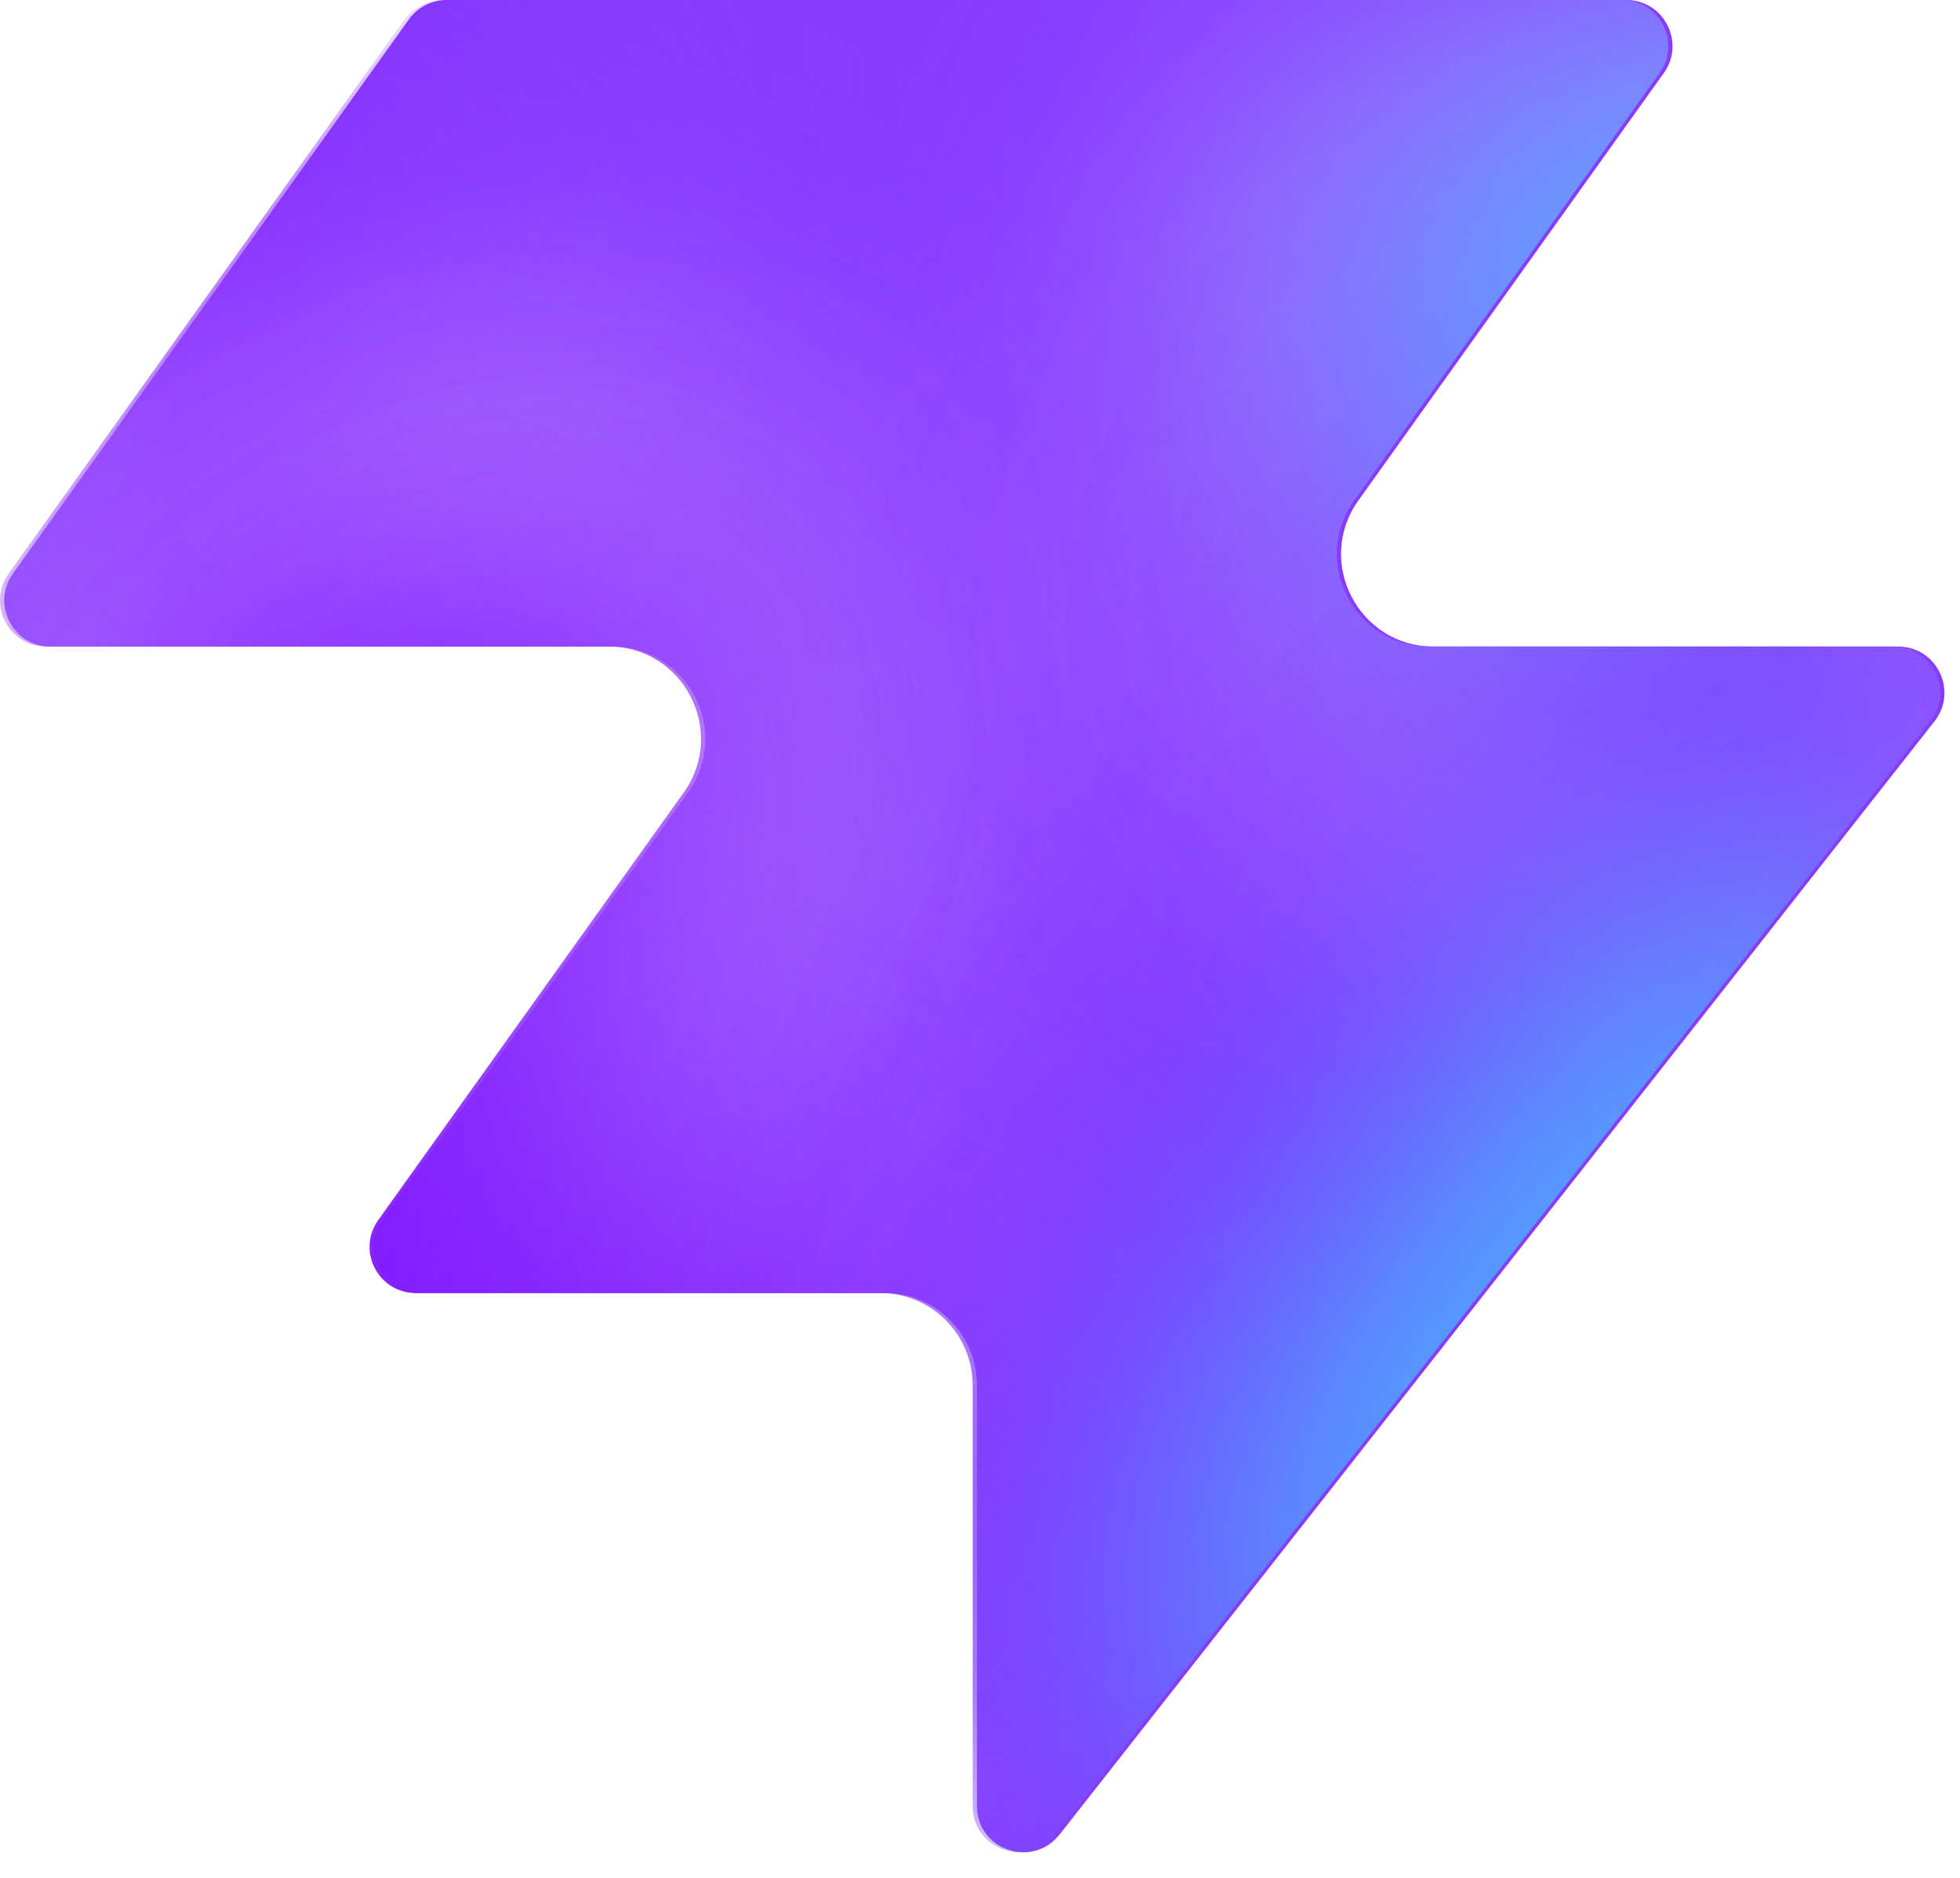
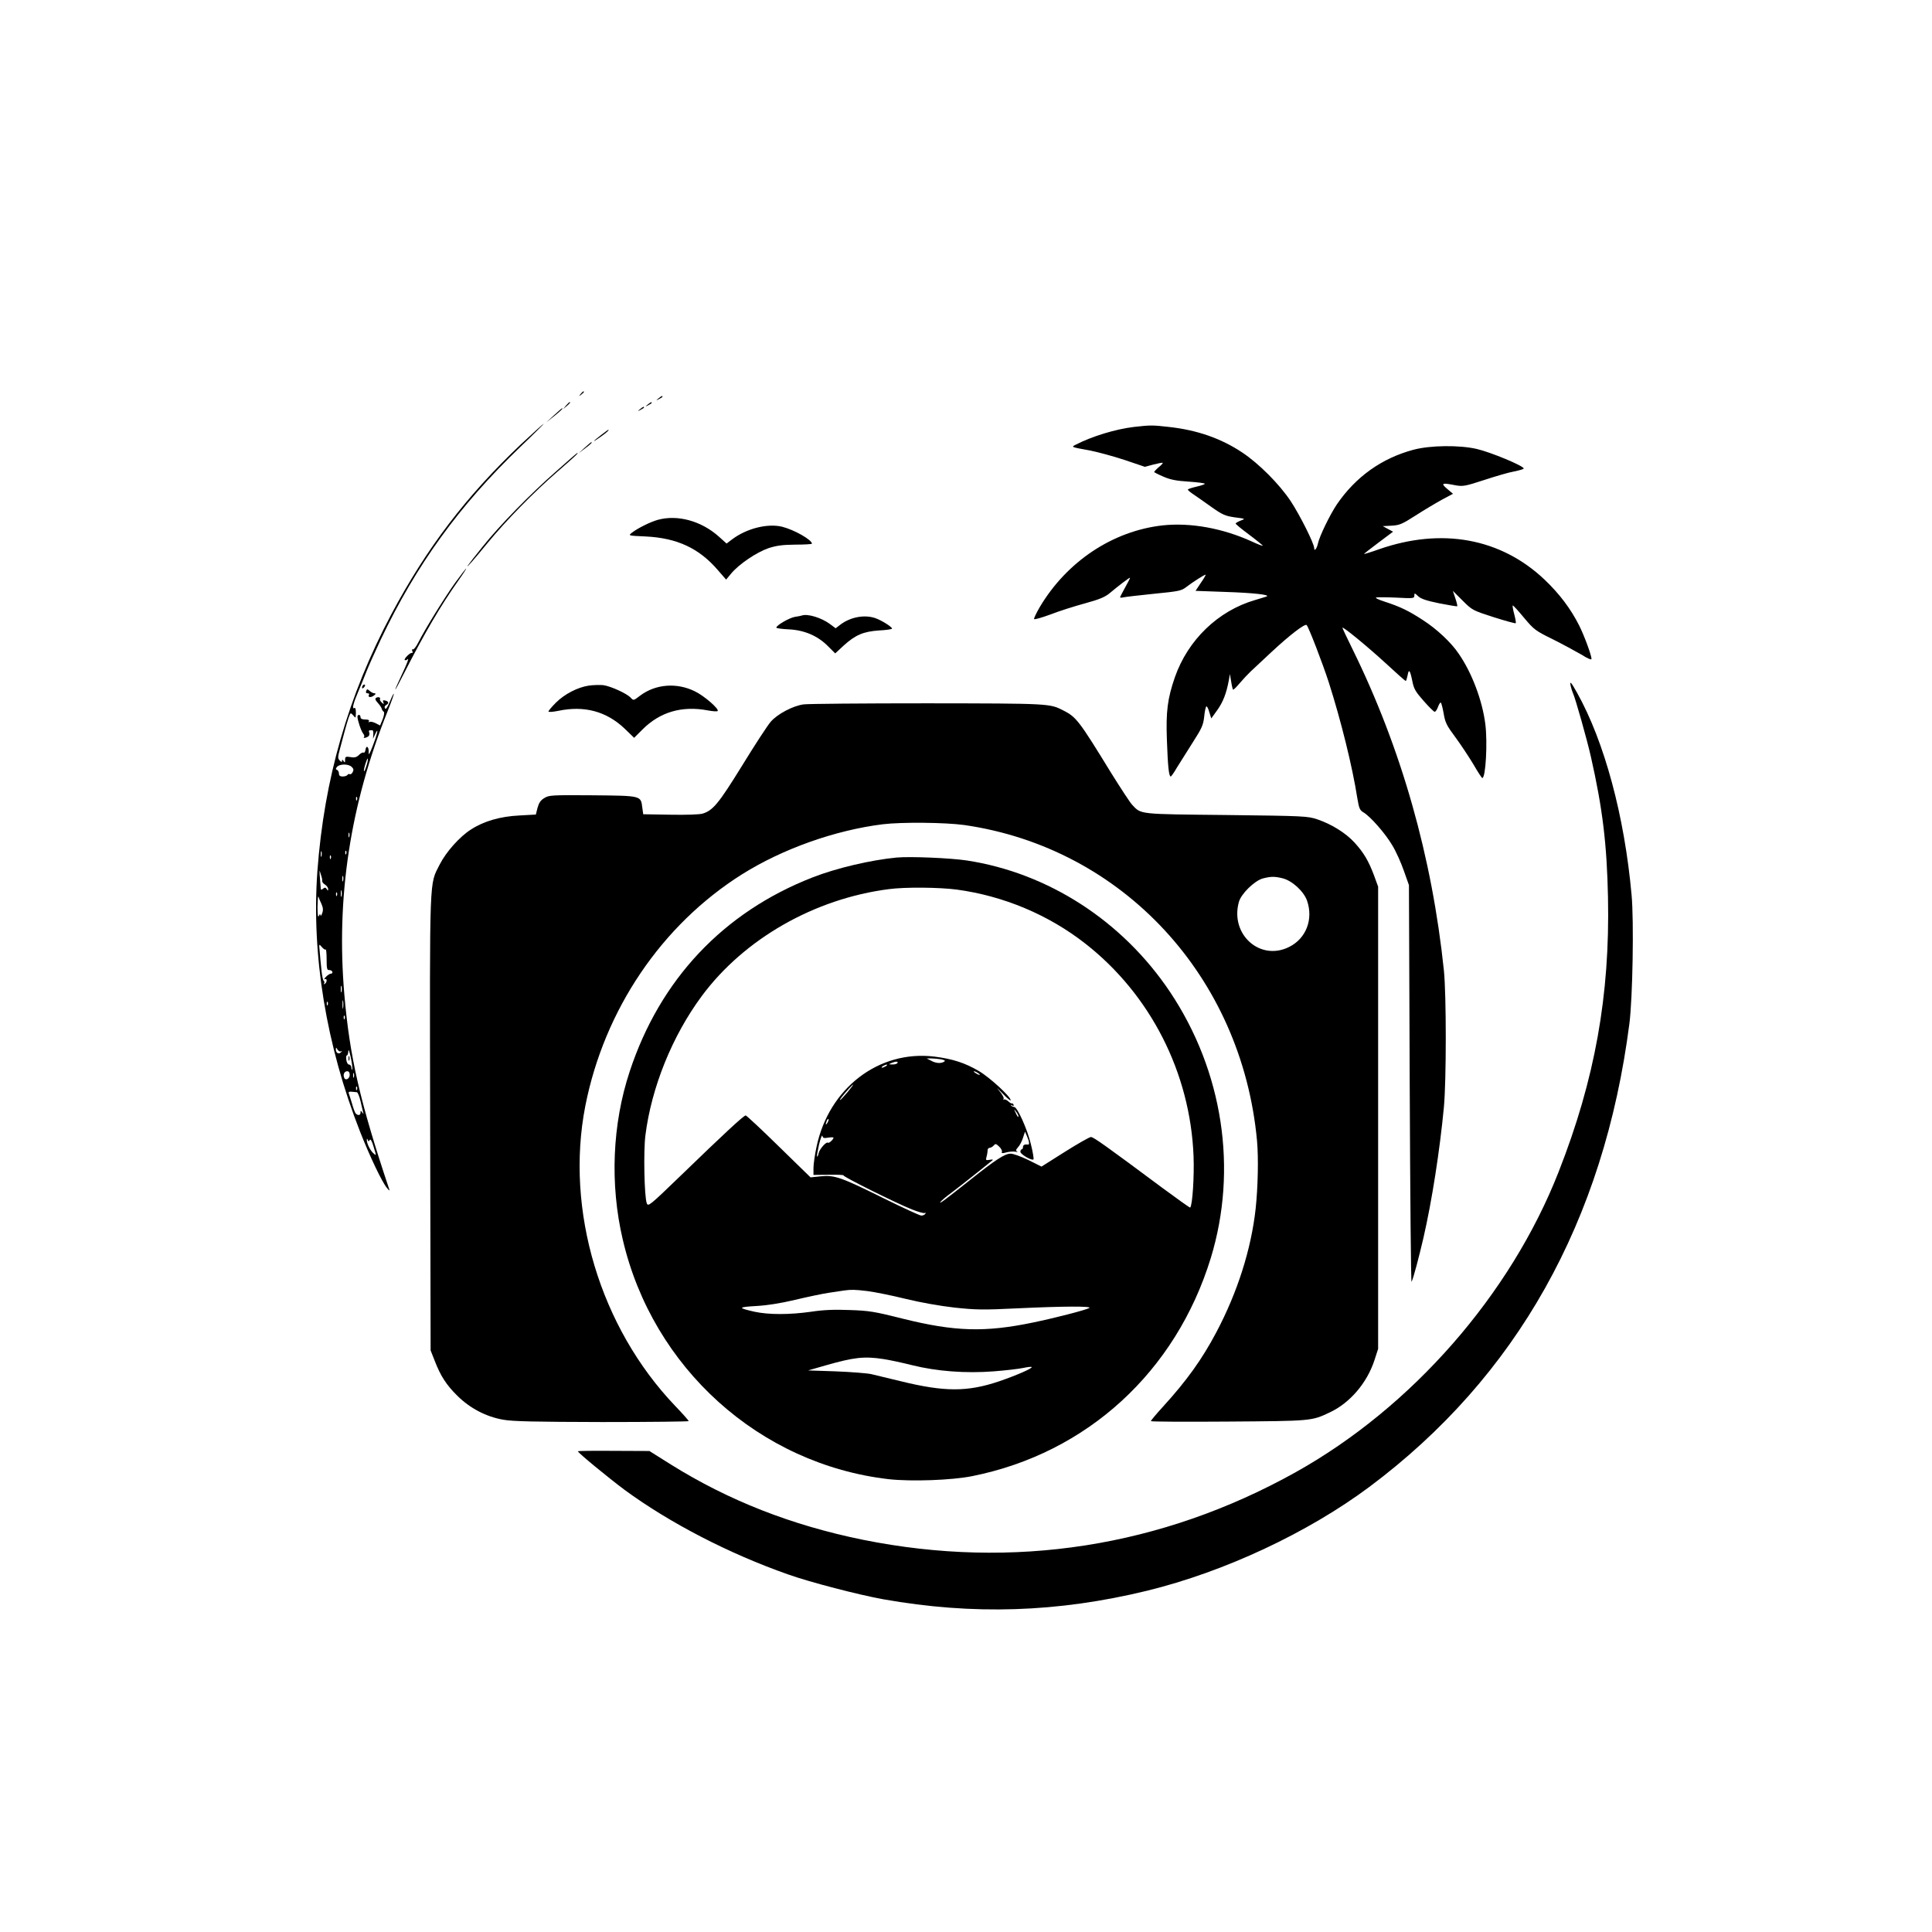
- <svg xmlns="http://www.w3.org/2000/svg" width="48" height="46" fill="none" viewBox="0 0 48 46">
-   <path fill="#863bff" d="M25.946 44.938c-.664.845-2.021.375-2.021-.698V33.937a2.26 2.26 0 0 0-2.262-2.262H10.287c-.92 0-1.456-1.04-.92-1.788l7.48-10.471c1.07-1.497 0-3.578-1.842-3.578H1.237c-.92 0-1.456-1.04-.92-1.788L10.013.474c.214-.297.556-.474.92-.474h28.894c.92 0 1.456 1.04.92 1.788l-7.48 10.471c-1.07 1.498 0 3.579 1.842 3.579h11.377c.943 0 1.473 1.088.89 1.83L25.947 44.94z" style="fill:#863bff;fill:color(display-p3 .525 .23 1);fill-opacity:1" />
-   <mask id="a" width="48" height="46" x="0" y="0" maskUnits="userSpaceOnUse" style="mask-type:alpha">
-     <path fill="#000" d="M25.842 44.938c-.664.844-2.021.375-2.021-.698V33.937a2.26 2.26 0 0 0-2.262-2.262H10.183c-.92 0-1.456-1.04-.92-1.788l7.48-10.471c1.07-1.498 0-3.579-1.842-3.579H1.133c-.92 0-1.456-1.04-.92-1.787L9.91.473c.214-.297.556-.474.92-.474h28.894c.92 0 1.456 1.04.92 1.788l-7.48 10.471c-1.07 1.498 0 3.578 1.842 3.578h11.377c.943 0 1.473 1.088.89 1.832L25.843 44.94z" style="fill:#000;fill-opacity:1" />
-   </mask>
-   <g mask="url(#a)">
-     <g filter="url(#b)">
-       <ellipse cx="5.508" cy="14.704" fill="#ede6ff" rx="5.508" ry="14.704" style="fill:#ede6ff;fill:color(display-p3 .927 .903 1);fill-opacity:1" transform="matrix(.00324 1 1 -.00324 -4.47 31.516)" />
-     </g>
-     <g filter="url(#c)">
-       <ellipse cx="10.399" cy="29.851" fill="#ede6ff" rx="10.399" ry="29.851" style="fill:#ede6ff;fill:color(display-p3 .927 .903 1);fill-opacity:1" transform="matrix(.00324 1 1 -.00324 -39.328 7.883)" />
-     </g>
-     <g filter="url(#d)">
-       <ellipse cx="5.508" cy="30.487" fill="#7e14ff" rx="5.508" ry="30.487" style="fill:#7e14ff;fill:color(display-p3 .492 .077 1);fill-opacity:1" transform="rotate(89.814 -25.913 -14.639)scale(1 -1)" />
-     </g>
-     <g filter="url(#e)">
-       <ellipse cx="5.508" cy="30.599" fill="#7e14ff" rx="5.508" ry="30.599" style="fill:#7e14ff;fill:color(display-p3 .492 .077 1);fill-opacity:1" transform="rotate(89.814 -32.644 -3.334)scale(1 -1)" />
-     </g>
-     <g filter="url(#f)">
-       <ellipse cx="5.508" cy="30.599" fill="#7e14ff" rx="5.508" ry="30.599" style="fill:#7e14ff;fill:color(display-p3 .492 .077 1);fill-opacity:1" transform="matrix(.00324 1 1 -.00324 -34.34 30.47)" />
-     </g>
-     <g filter="url(#g)">
-       <ellipse cx="14.072" cy="22.078" fill="#ede6ff" rx="14.072" ry="22.078" style="fill:#ede6ff;fill:color(display-p3 .927 .903 1);fill-opacity:1" transform="rotate(93.35 24.506 48.493)scale(-1 1)" />
-     </g>
-     <g filter="url(#h)">
-       <ellipse cx="3.47" cy="21.501" fill="#7e14ff" rx="3.47" ry="21.501" style="fill:#7e14ff;fill:color(display-p3 .492 .077 1);fill-opacity:1" transform="rotate(89.009 28.708 47.59)scale(-1 1)" />
-     </g>
-     <g filter="url(#i)">
-       <ellipse cx="3.47" cy="21.501" fill="#7e14ff" rx="3.47" ry="21.501" style="fill:#7e14ff;fill:color(display-p3 .492 .077 1);fill-opacity:1" transform="rotate(89.009 28.708 47.59)scale(-1 1)" />
-     </g>
-     <g filter="url(#j)">
-       <ellipse cx=".387" cy="8.972" fill="#7e14ff" rx="4.407" ry="29.108" style="fill:#7e14ff;fill:color(display-p3 .492 .077 1);fill-opacity:1" transform="rotate(39.51 .387 8.972)" />
-     </g>
-     <g filter="url(#k)">
-       <ellipse cx="47.523" cy="-6.092" fill="#7e14ff" rx="4.407" ry="29.108" style="fill:#7e14ff;fill:color(display-p3 .492 .077 1);fill-opacity:1" transform="rotate(37.892 47.523 -6.092)" />
-     </g>
-     <g filter="url(#l)">
-       <ellipse cx="41.412" cy="6.333" fill="#47bfff" rx="5.971" ry="9.665" style="fill:#47bfff;fill:color(display-p3 .28 .748 1);fill-opacity:1" transform="rotate(37.892 41.412 6.333)" />
-     </g>
-     <g filter="url(#m)">
-       <ellipse cx="-1.879" cy="38.332" fill="#7e14ff" rx="4.407" ry="29.108" style="fill:#7e14ff;fill:color(display-p3 .492 .077 1);fill-opacity:1" transform="rotate(37.892 -1.88 38.332)" />
-     </g>
-     <g filter="url(#n)">
-       <ellipse cx="-1.879" cy="38.332" fill="#7e14ff" rx="4.407" ry="29.108" style="fill:#7e14ff;fill:color(display-p3 .492 .077 1);fill-opacity:1" transform="rotate(37.892 -1.88 38.332)" />
-     </g>
-     <g filter="url(#o)">
-       <ellipse cx="35.651" cy="29.907" fill="#7e14ff" rx="4.407" ry="29.108" style="fill:#7e14ff;fill:color(display-p3 .492 .077 1);fill-opacity:1" transform="rotate(37.892 35.651 29.907)" />
-     </g>
-     <g filter="url(#p)">
-       <ellipse cx="38.418" cy="32.4" fill="#47bfff" rx="5.971" ry="15.297" style="fill:#47bfff;fill:color(display-p3 .28 .748 1);fill-opacity:1" transform="rotate(37.892 38.418 32.4)" />
-     </g>
+ <svg xmlns="http://www.w3.org/2000/svg" version="1.0" width="1254pt" height="1254pt" viewBox="0 0 1254 1254" preserveAspectRatio="xMidYMid meet">
+   <g transform="translate(0,1254) scale(0.1,-0.1)" fill="#000000" stroke="none">
+     <path d="M3769 9983 c-13 -16 -12 -17 4 -4 9 7 17 15 17 17 0 8 -8 3 -21 -13z" />
+     <path d="M4274 9954 c-18 -14 -18 -15 4 -4 12 6 22 13 22 15 0 8 -5 6 -26 -11z" />
+     <path d="M3674 9908 l-19 -23 23 19 c21 18 27 26 19 26 -2 0 -12 -10 -23 -22z" />
+     <path d="M4204 9914 c-18 -14 -18 -15 4 -4 12 6 22 13 22 15 0 8 -5 6 -26 -11z" />
+     <path d="M4154 9884 c-18 -14 -18 -15 4 -4 12 6 22 13 22 15 0 8 -5 6 -26 -11z" />
+     <path d="M3595 9844 l-50 -46 53 42 c45 36 59 51 50 50 -2 0 -25 -21 -53 -46z" />
+     <path d="M3383 9658 c-356 -337 -613 -673 -843 -1105 -281 -530 -436 -1069 -480 -1668 -39 -544 57 -1130 277 -1690 63 -161 143 -328 174 -365 17 -21 20 -21 14 -5 -188 562 -255 854 -290 1260 -54 630 38 1234 281 1839 24 60 42 111 40 113 -2 2 -14 -22 -26 -52 -16 -38 -26 -52 -31 -43 -5 8 -2 16 6 21 21 11 19 24 -4 30 -15 4 -18 1 -13 -11 5 -14 4 -15 -10 -2 -9 8 -14 18 -12 22 7 11 -11 17 -24 9 -9 -6 -7 -14 10 -33 13 -14 24 -31 26 -39 2 -8 8 -16 13 -19 5 -4 2 -24 -7 -48 l-17 -41 -29 15 c-16 8 -34 12 -40 8 -7 -4 -8 -3 -4 4 5 8 -3 12 -23 12 -21 0 -31 5 -31 15 0 8 -4 15 -10 15 -5 0 -10 -5 -10 -11 0 -23 24 -94 37 -110 7 -9 10 -19 6 -22 -9 -10 10 -8 26 2 8 5 11 16 8 25 -6 15 -3 17 21 16 4 -1 6 -13 5 -28 l-2 -27 14 30 c25 53 15 3 -15 -75 -21 -55 -29 -66 -27 -43 2 36 -16 50 -21 15 -2 -12 -7 -20 -12 -17 -5 3 -18 -3 -30 -15 -15 -15 -28 -19 -55 -14 -31 5 -35 3 -35 -18 0 -18 -2 -20 -10 -8 -7 11 -10 12 -10 2 0 -10 -3 -10 -15 2 -13 13 -13 21 1 73 8 32 22 83 30 113 22 81 35 120 41 120 3 0 12 -8 19 -17 12 -16 13 -14 14 20 0 26 -4 36 -11 31 -16 -9 -5 34 26 106 13 30 36 87 51 125 15 39 58 134 95 213 231 486 510 871 906 1251 87 83 155 151 152 151 -3 0 -68 -60 -146 -132z m-1004 -2087 c-7 -23 -14 -39 -16 -37 -3 2 1 23 8 45 7 23 14 39 16 37 3 -2 -1 -23 -8 -45z m-97 -8 c13 -12 15 -20 7 -35 -5 -10 -14 -16 -19 -13 -5 3 -11 1 -15 -5 -3 -5 -17 -10 -31 -10 -17 0 -24 6 -24 19 0 11 -6 21 -12 24 -10 3 -10 7 -1 19 17 20 73 21 95 1z m35 -215 c-3 -8 -6 -5 -6 6 -1 11 2 17 5 13 3 -3 4 -12 1 -19z m-50 -240 c-3 -7 -5 -2 -5 12 0 14 2 19 5 13 2 -7 2 -19 0 -25z m-180 -125 c-3 -10 -5 -4 -5 12 0 17 2 24 5 18 2 -7 2 -21 0 -30z m160 15 c-3 -8 -6 -5 -6 6 -1 11 2 17 5 13 3 -3 4 -12 1 -19z m-100 -30 c-3 -8 -6 -5 -6 6 -1 11 2 17 5 13 3 -3 4 -12 1 -19z m-60 -118 c3 -8 5 -20 4 -27 -1 -7 7 -18 19 -25 11 -7 20 -20 20 -28 0 -13 -2 -13 -9 -1 -7 11 -13 12 -24 3 -10 -9 -14 -9 -15 1 -7 77 -10 128 -6 112 3 -11 8 -27 11 -35z m140 -27 c-3 -10 -5 -4 -5 12 0 17 2 24 5 18 2 -7 2 -21 0 -30z m-10 -100 c-3 -10 -5 -2 -5 17 0 19 2 27 5 18 2 -10 2 -26 0 -35z m-30 5 c-3 -8 -6 -5 -6 6 -1 11 2 17 5 13 3 -3 4 -12 1 -19z m-100 -56 c10 -24 12 -40 4 -60 -5 -15 -10 -20 -11 -12 -1 10 -4 9 -10 -5 -6 -13 -9 7 -9 60 1 44 3 73 6 65 2 -8 11 -30 20 -48z m27 -295 c3 4 6 -25 6 -64 0 -60 3 -71 16 -69 9 0 19 -5 21 -11 3 -7 -2 -13 -10 -13 -7 0 -22 -10 -33 -22 -10 -12 -13 -18 -6 -14 16 9 16 -20 0 -30 -6 -4 -8 -3 -4 4 3 6 2 13 -3 16 -5 4 -12 37 -15 74 -4 37 -9 90 -11 117 -5 50 -5 50 14 28 10 -12 21 -19 25 -16z m103 -274 c-3 -10 -5 -2 -5 17 0 19 2 27 5 18 2 -10 2 -26 0 -35z m10 -105 c-2 -13 -4 -3 -4 22 0 25 2 35 4 23 2 -13 2 -33 0 -45z m-100 20 c-3 -8 -6 -5 -6 6 -1 11 2 17 5 13 3 -3 4 -12 1 -19z m110 -90 c-3 -8 -6 -5 -6 6 -1 11 2 17 5 13 3 -3 4 -12 1 -19z m-24 -212 c9 5 9 4 0 -6 -14 -15 -33 -5 -33 18 1 15 2 15 11 -1 6 -9 16 -14 22 -11z m73 -116 c-2 -8 -4 -5 -5 8 0 12 -7 22 -15 22 -8 0 -16 13 -18 30 -3 17 -1 30 4 30 4 0 8 12 9 28 1 15 7 -1 15 -38 8 -36 13 -72 10 -80z m-16 -36 c0 -26 -28 -41 -36 -19 -9 21 1 42 20 42 10 0 16 -9 16 -23z m27 -16 c-3 -7 -5 -2 -5 12 0 14 2 19 5 13 2 -7 2 -19 0 -25z m20 -80 c-3 -8 -6 -5 -6 6 -1 11 2 17 5 13 3 -3 4 -12 1 -19z m-1 -17 c6 -1 17 -27 24 -58 7 -32 15 -65 17 -73 4 -13 4 -13 -6 0 -9 13 -11 13 -11 -2 0 -19 -19 -20 -33 -3 -4 6 -15 35 -23 65 -9 30 -19 60 -21 66 -2 6 6 10 19 8 13 -1 28 -3 34 -3z m84 -310 c5 8 14 -7 24 -41 20 -66 20 -64 -3 -43 -20 19 -42 65 -40 86 0 8 3 7 6 -2 4 -11 7 -11 13 0z" />
+     <path d="M2262 5670 c0 -14 2 -19 5 -12 2 6 2 18 0 25 -3 6 -5 1 -5 -13z" />
+     <path d="M7361 9769 c-119 -14 -274 -61 -380 -116 -30 -15 -28 -15 94 -37 50 -10 150 -37 223 -61 l133 -45 56 15 c31 8 58 13 60 11 2 -2 -10 -16 -28 -30 -17 -15 -30 -29 -27 -31 2 -2 29 -16 60 -29 43 -19 82 -27 162 -32 59 -4 106 -10 106 -14 0 -4 -25 -12 -55 -19 -30 -7 -55 -15 -55 -19 0 -4 17 -18 38 -32 20 -14 73 -50 117 -82 71 -50 88 -57 150 -66 70 -9 70 -9 38 -21 -18 -7 -33 -16 -33 -19 0 -4 39 -36 86 -71 47 -35 87 -68 90 -72 2 -5 -29 7 -70 26 -191 87 -399 124 -579 105 -324 -36 -622 -234 -798 -530 -22 -38 -39 -73 -37 -78 1 -5 50 9 107 30 56 22 158 54 224 72 95 26 130 41 161 67 56 47 124 99 130 99 3 0 -11 -27 -30 -61 -18 -33 -34 -63 -34 -66 0 -3 10 -3 23 0 12 3 101 13 197 23 162 16 178 19 210 44 40 31 117 80 125 80 3 0 -10 -24 -30 -52 l-35 -53 192 -7 c186 -6 299 -19 268 -30 -8 -3 -42 -13 -75 -23 -239 -70 -434 -258 -519 -500 -48 -139 -59 -223 -52 -409 6 -172 13 -236 25 -236 3 0 22 26 40 58 19 31 65 104 102 162 59 92 69 113 75 168 3 34 10 64 14 67 4 2 13 -14 19 -37 l13 -41 39 54 c37 52 59 107 75 194 l7 40 8 -48 c4 -27 10 -51 12 -53 3 -3 22 16 43 41 22 26 55 61 73 78 19 18 80 74 135 126 117 109 216 185 227 174 13 -13 104 -249 144 -373 78 -244 153 -545 185 -751 11 -66 16 -78 40 -92 45 -27 142 -137 187 -214 24 -39 57 -113 75 -165 l33 -93 5 -1295 c3 -712 8 -1288 12 -1280 13 27 46 153 77 285 55 239 106 566 133 850 16 175 16 726 0 885 -77 739 -276 1441 -592 2084 -38 77 -68 141 -67 142 7 6 168 -127 278 -228 70 -65 130 -118 133 -118 3 0 8 16 12 35 8 46 16 38 31 -36 10 -51 21 -69 74 -129 34 -39 66 -70 71 -70 6 0 15 14 21 30 6 17 14 30 18 30 4 0 12 -31 19 -69 10 -61 19 -79 77 -157 36 -49 88 -128 117 -176 28 -49 54 -88 57 -88 22 0 35 228 20 348 -19 154 -87 335 -173 459 -49 73 -142 160 -232 218 -92 60 -147 87 -249 120 -38 12 -63 24 -55 27 7 2 66 2 131 -1 111 -6 117 -5 117 13 0 18 2 18 25 -4 18 -17 54 -29 137 -46 62 -12 114 -21 116 -19 3 2 -3 26 -12 52 l-16 48 63 -63 c63 -63 66 -64 202 -108 76 -24 141 -42 143 -39 3 3 -2 30 -10 60 -8 30 -12 55 -9 55 4 0 37 -36 74 -81 64 -76 73 -83 185 -138 64 -32 147 -77 185 -99 41 -26 67 -37 67 -29 0 24 -47 151 -80 217 -55 109 -129 207 -225 298 -284 269 -667 339 -1074 197 -53 -19 -97 -32 -98 -31 -1 1 41 34 93 73 l96 72 -34 18 -33 18 58 3 c51 3 68 10 155 66 53 34 130 80 170 102 l73 39 -38 32 c-43 37 -35 41 55 23 47 -8 62 -6 184 34 73 24 161 50 196 56 34 7 62 15 62 19 0 17 -214 106 -305 127 -112 26 -301 24 -410 -5 -206 -55 -375 -175 -498 -355 -45 -67 -114 -209 -123 -255 -7 -32 -24 -53 -24 -29 0 30 -93 215 -153 306 -75 112 -206 243 -314 315 -138 92 -294 146 -477 166 -106 12 -119 12 -225 0z" />
+     <path d="M3905 9719 c-59 -45 -67 -57 -12 -18 42 29 65 50 55 49 -2 0 -21 -14 -43 -31z" />
+     <path d="M3795 9634 l-40 -36 43 32 c36 27 49 40 40 40 -2 0 -21 -16 -43 -36z" />
+     <path d="M3610 9481 c-169 -148 -370 -354 -479 -491 -47 -58 -89 -112 -94 -120 -16 -25 34 31 128 146 122 148 300 330 456 465 117 102 135 119 126 119 -2 0 -63 -53 -137 -119z" />
+     <path d="M4270 9166 c-50 -14 -132 -55 -169 -84 -24 -19 -24 -19 90 -24 203 -10 346 -76 468 -218 l54 -62 35 42 c50 59 162 135 240 162 53 17 90 22 174 23 60 0 108 3 108 6 0 25 -114 90 -193 110 -94 23 -229 -10 -324 -81 l-37 -28 -50 45 c-114 102 -268 144 -396 109z" />
+     <path d="M2951 8753 c-72 -102 -192 -296 -236 -383 -14 -28 -30 -48 -35 -45 -6 3 -7 -1 -4 -10 4 -9 3 -15 -2 -13 -12 4 -54 -39 -47 -46 4 -3 12 -1 20 6 8 6 -7 -33 -33 -88 -67 -143 -64 -147 6 -9 136 267 240 444 356 608 30 42 52 77 50 77 -3 0 -36 -44 -75 -97z" />
+     <path d="M5205 8545 c-5 -2 -26 -6 -46 -9 -36 -6 -122 -56 -120 -70 1 -4 37 -9 82 -11 100 -5 187 -42 254 -110 l46 -46 54 50 c77 70 129 92 231 99 46 2 84 8 84 12 0 11 -70 55 -109 68 -70 24 -161 7 -226 -42 l-31 -24 -39 29 c-53 39 -143 67 -180 54z" />
+     <path d="M10196 8083 c4 -16 10 -35 14 -43 14 -29 91 -300 116 -412 76 -335 104 -569 111 -914 13 -634 -85 -1181 -320 -1779 -313 -799 -953 -1529 -1706 -1950 -871 -486 -1835 -636 -2811 -439 -462 94 -872 255 -1245 488 l-140 88 -233 1 c-127 1 -232 0 -231 -3 1 -10 198 -172 304 -251 292 -214 676 -413 1060 -548 143 -51 457 -132 616 -161 585 -104 1134 -86 1714 55 503 123 1043 376 1443 674 956 714 1523 1724 1688 3008 21 165 30 665 14 835 -46 512 -176 994 -354 1312 -40 72 -50 81 -40 39z" />
+     <path d="M2357 8093 c-4 -3 -7 -11 -7 -17 0 -6 5 -5 12 2 6 6 9 14 7 17 -3 3 -9 2 -12 -2z" />
+     <path d="M3822 8090 c-73 -11 -158 -55 -214 -111 -27 -27 -48 -52 -48 -57 0 -5 28 -3 63 4 169 36 313 -3 431 -115 l62 -60 53 53 c113 114 256 157 425 125 32 -6 61 -8 64 -4 12 12 -86 98 -148 128 -118 58 -255 47 -355 -28 -43 -33 -43 -33 -61 -14 -25 28 -132 76 -179 82 -22 2 -64 1 -93 -3z" />
+     <path d="M2377 8055 c-4 -9 -1 -15 9 -15 8 0 13 -4 9 -9 -10 -17 11 -21 31 -6 14 10 15 14 5 15 -8 0 -22 7 -31 15 -16 14 -18 14 -23 0z" />
+     <path d="M5215 7968 c-70 -10 -168 -62 -212 -112 -21 -24 -105 -153 -186 -285 -153 -248 -190 -292 -257 -312 -20 -6 -110 -9 -210 -7 l-175 3 -6 43 c-10 78 -3 77 -322 80 -267 2 -284 1 -314 -18 -24 -14 -35 -31 -44 -63 l-11 -44 -107 -6 c-124 -6 -231 -37 -314 -91 -73 -46 -162 -146 -203 -227 -68 -136 -65 -41 -62 -1676 l3 -1478 26 -66 c39 -101 76 -158 148 -229 82 -81 187 -136 298 -155 60 -11 207 -14 641 -15 309 0 562 3 562 6 0 4 -39 48 -87 98 -488 510 -716 1271 -584 1947 123 625 495 1175 1017 1504 263 165 602 286 914 325 125 15 405 12 529 -5 1027 -148 1802 -984 1900 -2050 10 -110 6 -300 -9 -440 -29 -264 -118 -543 -255 -802 -92 -174 -191 -313 -347 -484 -43 -47 -78 -89 -78 -93 0 -4 226 -5 503 -3 541 4 539 3 659 60 130 61 241 191 289 338 l24 74 0 1500 0 1500 -27 74 c-36 95 -66 146 -127 213 -57 62 -149 119 -241 150 -63 21 -85 22 -590 28 -575 6 -552 3 -612 67 -14 15 -74 107 -134 203 -211 344 -228 366 -313 409 -88 45 -88 45 -882 46 -415 0 -777 -3 -804 -7z m3111 -1129 c62 -16 137 -85 158 -146 41 -120 -6 -244 -116 -299 -188 -95 -385 80 -327 291 14 53 101 138 155 153 53 14 78 14 130 1z" />
+     <path d="M5820 6974 c-168 -16 -393 -69 -546 -129 -579 -226 -990 -662 -1187 -1260 -113 -342 -129 -732 -45 -1090 194 -834 888 -1459 1727 -1556 147 -16 408 -7 542 20 744 149 1321 677 1548 1416 176 577 79 1212 -265 1727 -308 460 -790 772 -1319 853 -108 16 -366 27 -455 19z m390 -208 c303 -41 595 -163 835 -351 422 -330 681 -838 702 -1380 5 -128 -7 -319 -22 -333 -2 -2 -83 56 -182 129 -359 267 -445 329 -462 329 -9 0 -85 -43 -169 -96 l-152 -96 -86 43 c-48 23 -99 42 -116 41 -37 -1 -97 -40 -259 -169 -165 -131 -205 -161 -195 -145 5 8 36 35 71 60 51 38 236 185 268 212 5 4 -4 5 -19 2 -25 -4 -27 -3 -21 19 4 13 7 32 7 42 0 9 6 17 14 17 7 0 19 7 26 15 11 13 15 12 35 -7 13 -12 21 -28 18 -35 -4 -9 3 -10 28 -3 18 5 44 7 58 5 14 -3 20 -2 13 1 -10 5 -9 11 6 28 11 11 25 39 32 61 l13 40 13 -30 c15 -34 17 -56 7 -54 -21 3 -33 -2 -33 -16 0 -8 -4 -15 -8 -15 -5 0 -9 -7 -9 -16 0 -16 75 -60 85 -49 3 3 -4 48 -17 99 -23 97 -88 241 -108 241 -6 0 -15 4 -20 9 -5 5 -2 6 6 1 9 -5 12 -4 10 4 -3 7 -7 11 -11 9 -3 -2 -15 5 -25 15 -11 9 -23 14 -28 10 -4 -5 -5 -3 -1 4 4 7 -9 31 -30 55 -20 24 -11 16 20 -16 31 -33 56 -54 56 -47 0 23 -136 148 -206 189 -90 53 -170 79 -289 94 -360 44 -685 -205 -765 -585 -11 -50 -20 -113 -20 -138 l0 -45 100 1 c55 1 98 -1 95 -4 -7 -7 345 -182 444 -221 41 -16 78 -27 84 -23 6 3 7 1 3 -5 -4 -7 -16 -12 -26 -12 -10 0 -118 50 -240 110 -278 138 -322 154 -412 145 l-67 -7 -206 201 c-113 111 -210 201 -215 201 -13 0 -144 -122 -421 -390 -203 -196 -212 -203 -221 -180 -16 42 -22 337 -9 440 39 311 174 646 366 905 275 371 731 632 1215 694 104 14 326 12 440 -3z m-100 -1102 c22 -5 28 -9 18 -15 -20 -13 -53 -11 -84 6 l-29 15 31 0 c17 0 46 -3 64 -6z m-285 -24 c-3 -5 -18 -10 -33 -9 -24 0 -25 1 -7 9 28 12 47 12 40 0z m-75 -20 c-8 -5 -19 -10 -25 -10 -5 0 -3 5 5 10 8 5 20 10 25 10 6 0 3 -5 -5 -10z m610 -56 c0 -2 -9 0 -20 6 -11 6 -20 13 -20 16 0 2 9 0 20 -6 11 -6 20 -13 20 -16z m-860 -114 c-23 -27 -44 -50 -47 -50 -6 0 12 23 56 73 42 46 35 30 -9 -23z m1110 -154 c0 -12 -5 -7 -19 24 -11 24 -11 24 3 6 9 -11 16 -24 16 -30z m-1239 -43 c-12 -20 -14 -14 -5 12 4 9 9 14 11 11 3 -2 0 -13 -6 -23z m5 -97 c19 3 34 3 34 -1 0 -10 -30 -38 -36 -32 -10 9 -53 -39 -60 -66 -3 -16 -8 -26 -11 -24 -2 3 4 38 13 78 10 41 20 66 22 56 3 -14 10 -16 38 -11z m254 -996 c47 -6 157 -28 246 -50 98 -24 222 -46 318 -57 141 -15 186 -16 409 -5 297 14 489 15 467 2 -23 -13 -228 -66 -365 -94 -312 -65 -509 -59 -846 25 -182 46 -219 52 -344 56 -100 4 -171 1 -250 -11 -140 -20 -276 -20 -368 0 -110 25 -108 30 10 37 71 4 157 17 253 40 80 19 179 40 220 46 41 6 86 13 100 15 47 6 66 6 150 -4z m103 -441 c40 -6 124 -24 187 -40 161 -40 348 -54 530 -40 77 6 163 16 191 22 28 6 53 9 55 6 8 -8 -101 -55 -212 -93 -205 -69 -353 -69 -638 1 -77 19 -163 39 -191 46 -27 6 -131 14 -230 18 l-180 6 115 33 c182 52 249 60 373 41z" />
  </g>
-   <defs>
-     <filter id="b" width="60.045" height="41.654" x="-19.77" y="16.149" color-interpolation-filters="sRGB" filterUnits="userSpaceOnUse">
-       <feFlood flood-opacity="0" result="BackgroundImageFix" />
-       <feBlend in="SourceGraphic" in2="BackgroundImageFix" result="shape" />
-       <feGaussianBlur result="effect1_foregroundBlur_2002_17158" stdDeviation="7.659" />
-     </filter>
-     <filter id="c" width="90.34" height="51.437" x="-54.613" y="-7.533" color-interpolation-filters="sRGB" filterUnits="userSpaceOnUse">
-       <feFlood flood-opacity="0" result="BackgroundImageFix" />
-       <feBlend in="SourceGraphic" in2="BackgroundImageFix" result="shape" />
-       <feGaussianBlur result="effect1_foregroundBlur_2002_17158" stdDeviation="7.659" />
-     </filter>
-     <filter id="d" width="79.355" height="29.4" x="-49.64" y="2.03" color-interpolation-filters="sRGB" filterUnits="userSpaceOnUse">
-       <feFlood flood-opacity="0" result="BackgroundImageFix" />
-       <feBlend in="SourceGraphic" in2="BackgroundImageFix" result="shape" />
-       <feGaussianBlur result="effect1_foregroundBlur_2002_17158" stdDeviation="4.596" />
-     </filter>
-     <filter id="e" width="79.579" height="29.4" x="-45.045" y="20.029" color-interpolation-filters="sRGB" filterUnits="userSpaceOnUse">
-       <feFlood flood-opacity="0" result="BackgroundImageFix" />
-       <feBlend in="SourceGraphic" in2="BackgroundImageFix" result="shape" />
-       <feGaussianBlur result="effect1_foregroundBlur_2002_17158" stdDeviation="4.596" />
-     </filter>
-     <filter id="f" width="79.579" height="29.4" x="-43.513" y="21.178" color-interpolation-filters="sRGB" filterUnits="userSpaceOnUse">
-       <feFlood flood-opacity="0" result="BackgroundImageFix" />
-       <feBlend in="SourceGraphic" in2="BackgroundImageFix" result="shape" />
-       <feGaussianBlur result="effect1_foregroundBlur_2002_17158" stdDeviation="4.596" />
-     </filter>
-     <filter id="g" width="74.749" height="58.852" x="15.756" y="-17.901" color-interpolation-filters="sRGB" filterUnits="userSpaceOnUse">
-       <feFlood flood-opacity="0" result="BackgroundImageFix" />
-       <feBlend in="SourceGraphic" in2="BackgroundImageFix" result="shape" />
-       <feGaussianBlur result="effect1_foregroundBlur_2002_17158" stdDeviation="7.659" />
-     </filter>
-     <filter id="h" width="61.377" height="25.362" x="23.548" y="2.284" color-interpolation-filters="sRGB" filterUnits="userSpaceOnUse">
-       <feFlood flood-opacity="0" result="BackgroundImageFix" />
-       <feBlend in="SourceGraphic" in2="BackgroundImageFix" result="shape" />
-       <feGaussianBlur result="effect1_foregroundBlur_2002_17158" stdDeviation="4.596" />
-     </filter>
-     <filter id="i" width="61.377" height="25.362" x="23.548" y="2.284" color-interpolation-filters="sRGB" filterUnits="userSpaceOnUse">
-       <feFlood flood-opacity="0" result="BackgroundImageFix" />
-       <feBlend in="SourceGraphic" in2="BackgroundImageFix" result="shape" />
-       <feGaussianBlur result="effect1_foregroundBlur_2002_17158" stdDeviation="4.596" />
-     </filter>
-     <filter id="j" width="56.045" height="63.649" x="-27.636" y="-22.853" color-interpolation-filters="sRGB" filterUnits="userSpaceOnUse">
-       <feFlood flood-opacity="0" result="BackgroundImageFix" />
-       <feBlend in="SourceGraphic" in2="BackgroundImageFix" result="shape" />
-       <feGaussianBlur result="effect1_foregroundBlur_2002_17158" stdDeviation="4.596" />
-     </filter>
-     <filter id="k" width="54.814" height="64.646" x="20.116" y="-38.415" color-interpolation-filters="sRGB" filterUnits="userSpaceOnUse">
-       <feFlood flood-opacity="0" result="BackgroundImageFix" />
-       <feBlend in="SourceGraphic" in2="BackgroundImageFix" result="shape" />
-       <feGaussianBlur result="effect1_foregroundBlur_2002_17158" stdDeviation="4.596" />
-     </filter>
-     <filter id="l" width="33.541" height="35.313" x="24.641" y="-11.323" color-interpolation-filters="sRGB" filterUnits="userSpaceOnUse">
-       <feFlood flood-opacity="0" result="BackgroundImageFix" />
-       <feBlend in="SourceGraphic" in2="BackgroundImageFix" result="shape" />
-       <feGaussianBlur result="effect1_foregroundBlur_2002_17158" stdDeviation="4.596" />
-     </filter>
-     <filter id="m" width="54.814" height="64.646" x="-29.286" y="6.009" color-interpolation-filters="sRGB" filterUnits="userSpaceOnUse">
-       <feFlood flood-opacity="0" result="BackgroundImageFix" />
-       <feBlend in="SourceGraphic" in2="BackgroundImageFix" result="shape" />
-       <feGaussianBlur result="effect1_foregroundBlur_2002_17158" stdDeviation="4.596" />
-     </filter>
-     <filter id="n" width="54.814" height="64.646" x="-29.286" y="6.009" color-interpolation-filters="sRGB" filterUnits="userSpaceOnUse">
-       <feFlood flood-opacity="0" result="BackgroundImageFix" />
-       <feBlend in="SourceGraphic" in2="BackgroundImageFix" result="shape" />
-       <feGaussianBlur result="effect1_foregroundBlur_2002_17158" stdDeviation="4.596" />
-     </filter>
-     <filter id="o" width="54.814" height="64.646" x="8.244" y="-2.416" color-interpolation-filters="sRGB" filterUnits="userSpaceOnUse">
-       <feFlood flood-opacity="0" result="BackgroundImageFix" />
-       <feBlend in="SourceGraphic" in2="BackgroundImageFix" result="shape" />
-       <feGaussianBlur result="effect1_foregroundBlur_2002_17158" stdDeviation="4.596" />
-     </filter>
-     <filter id="p" width="39.409" height="43.623" x="18.713" y="10.588" color-interpolation-filters="sRGB" filterUnits="userSpaceOnUse">
-       <feFlood flood-opacity="0" result="BackgroundImageFix" />
-       <feBlend in="SourceGraphic" in2="BackgroundImageFix" result="shape" />
-       <feGaussianBlur result="effect1_foregroundBlur_2002_17158" stdDeviation="4.596" />
-     </filter>
-   </defs>
</svg>
